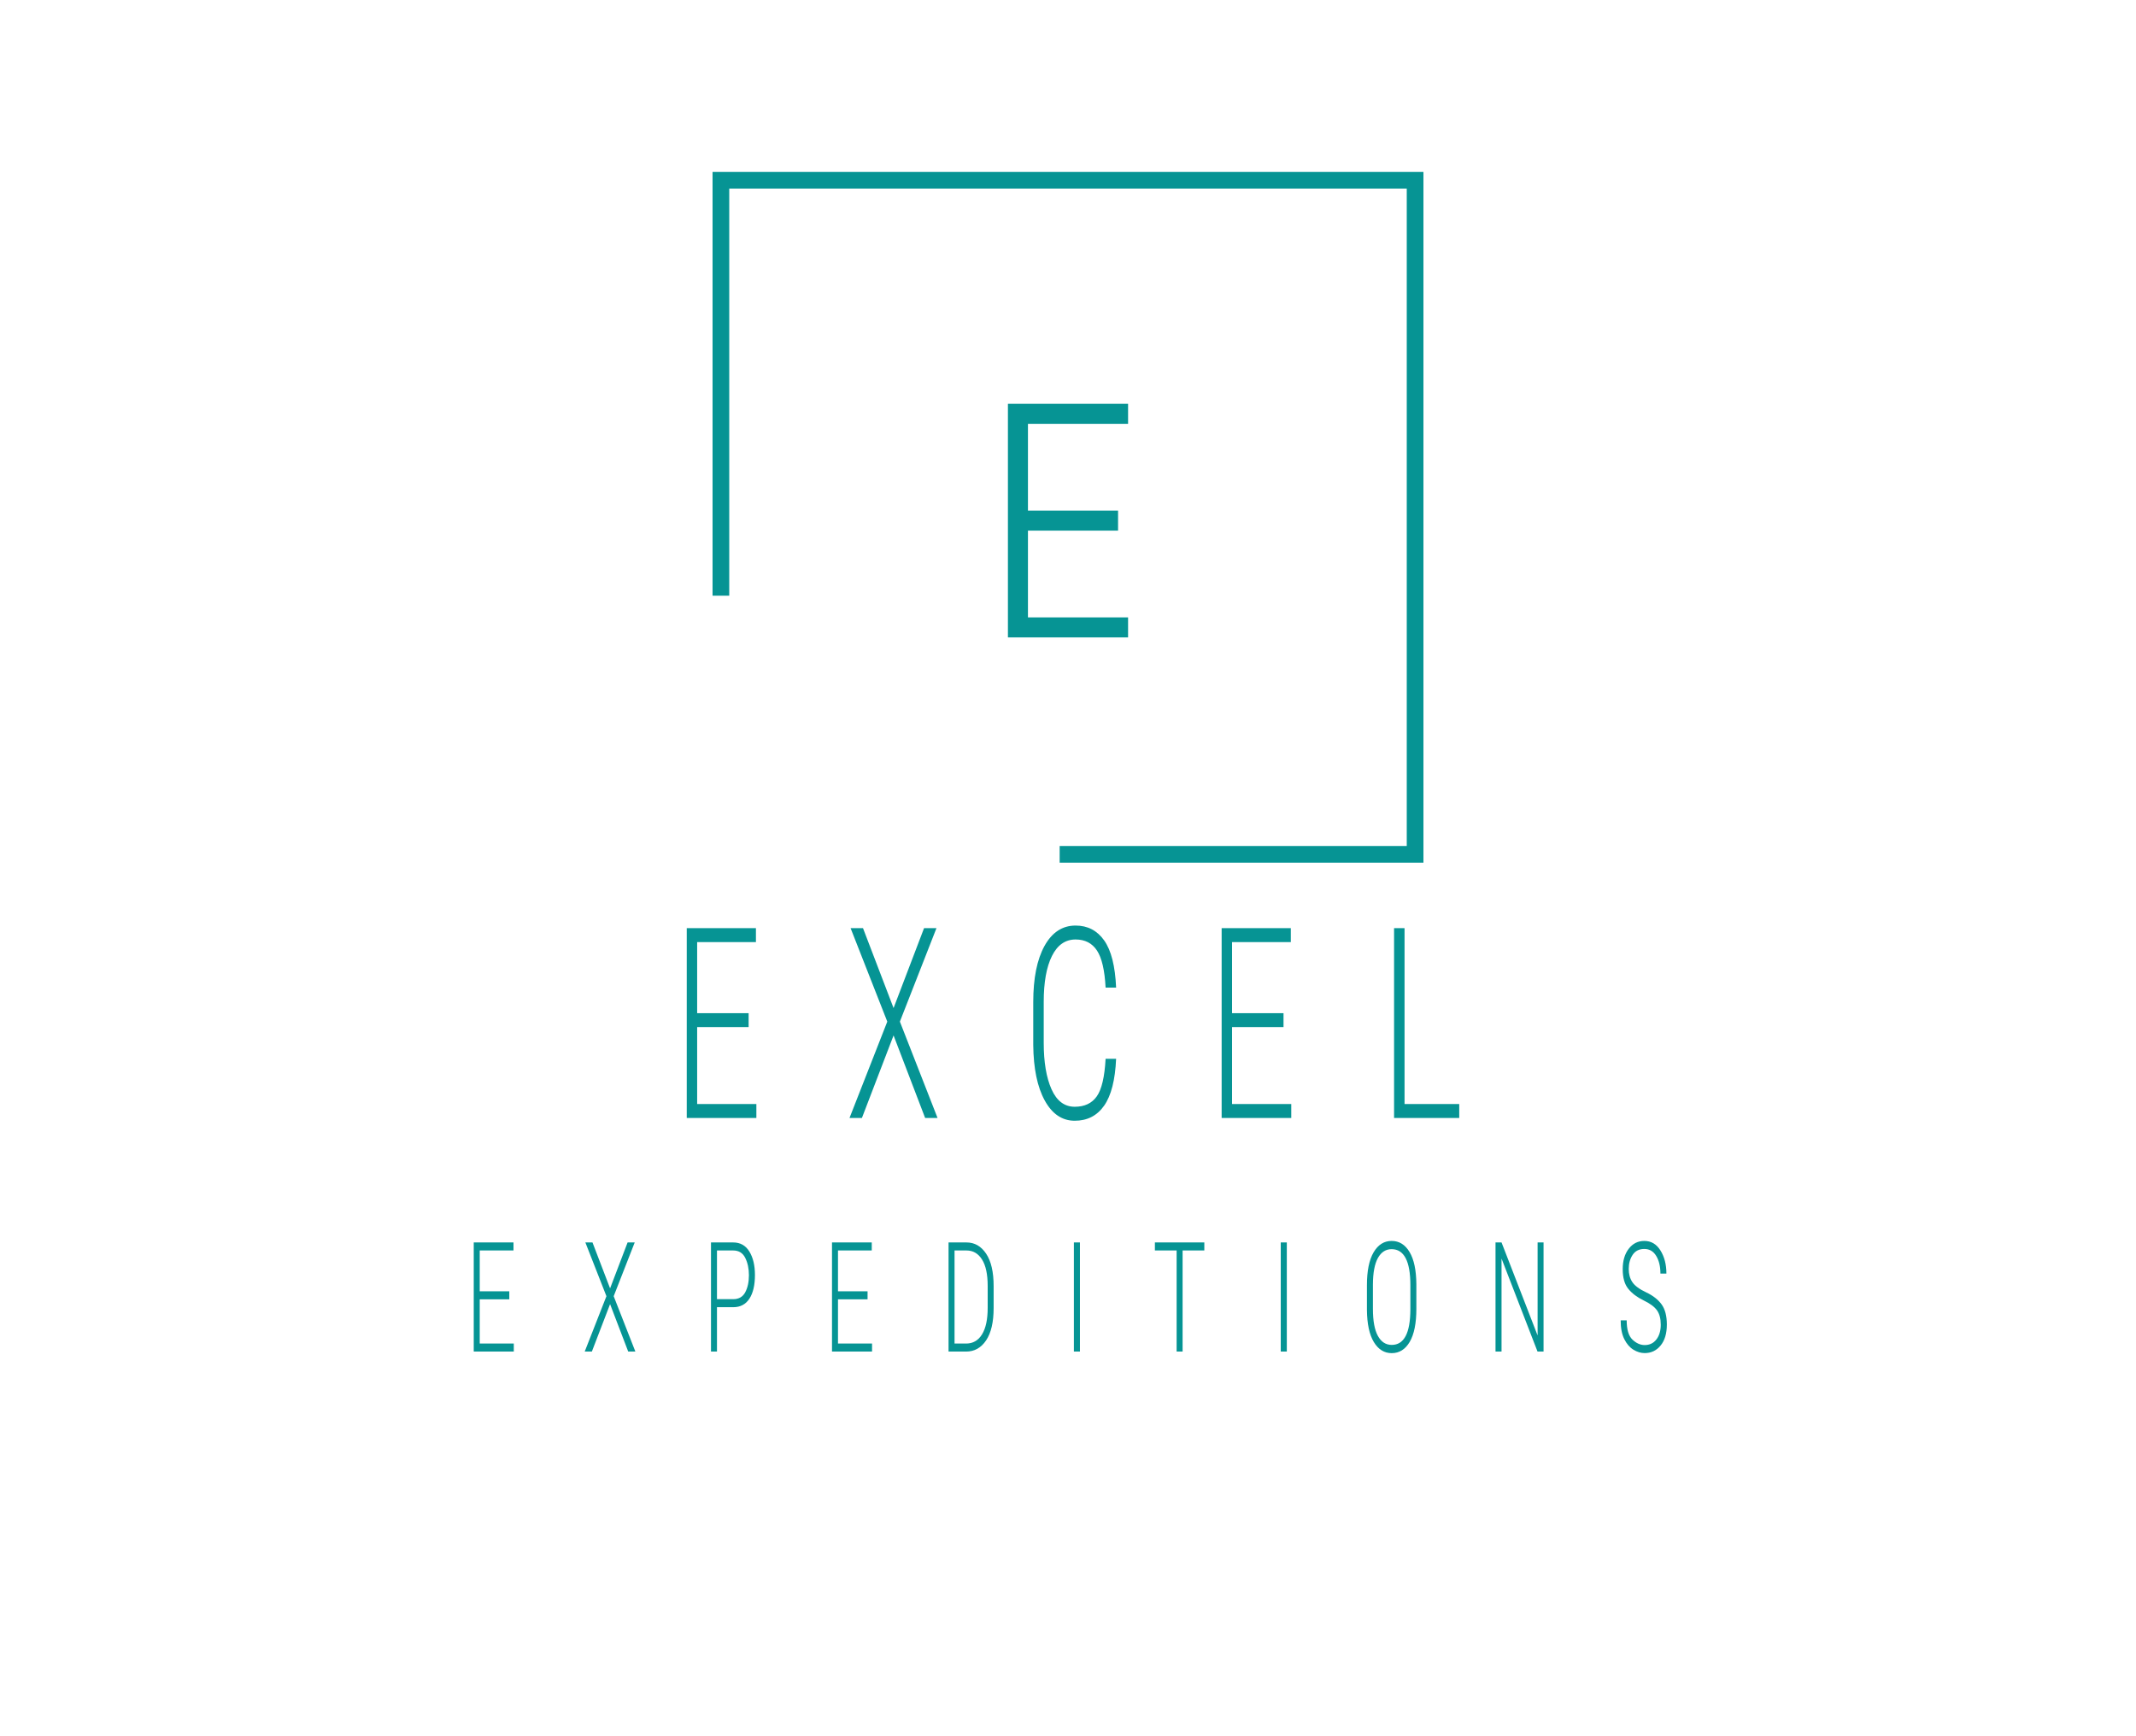
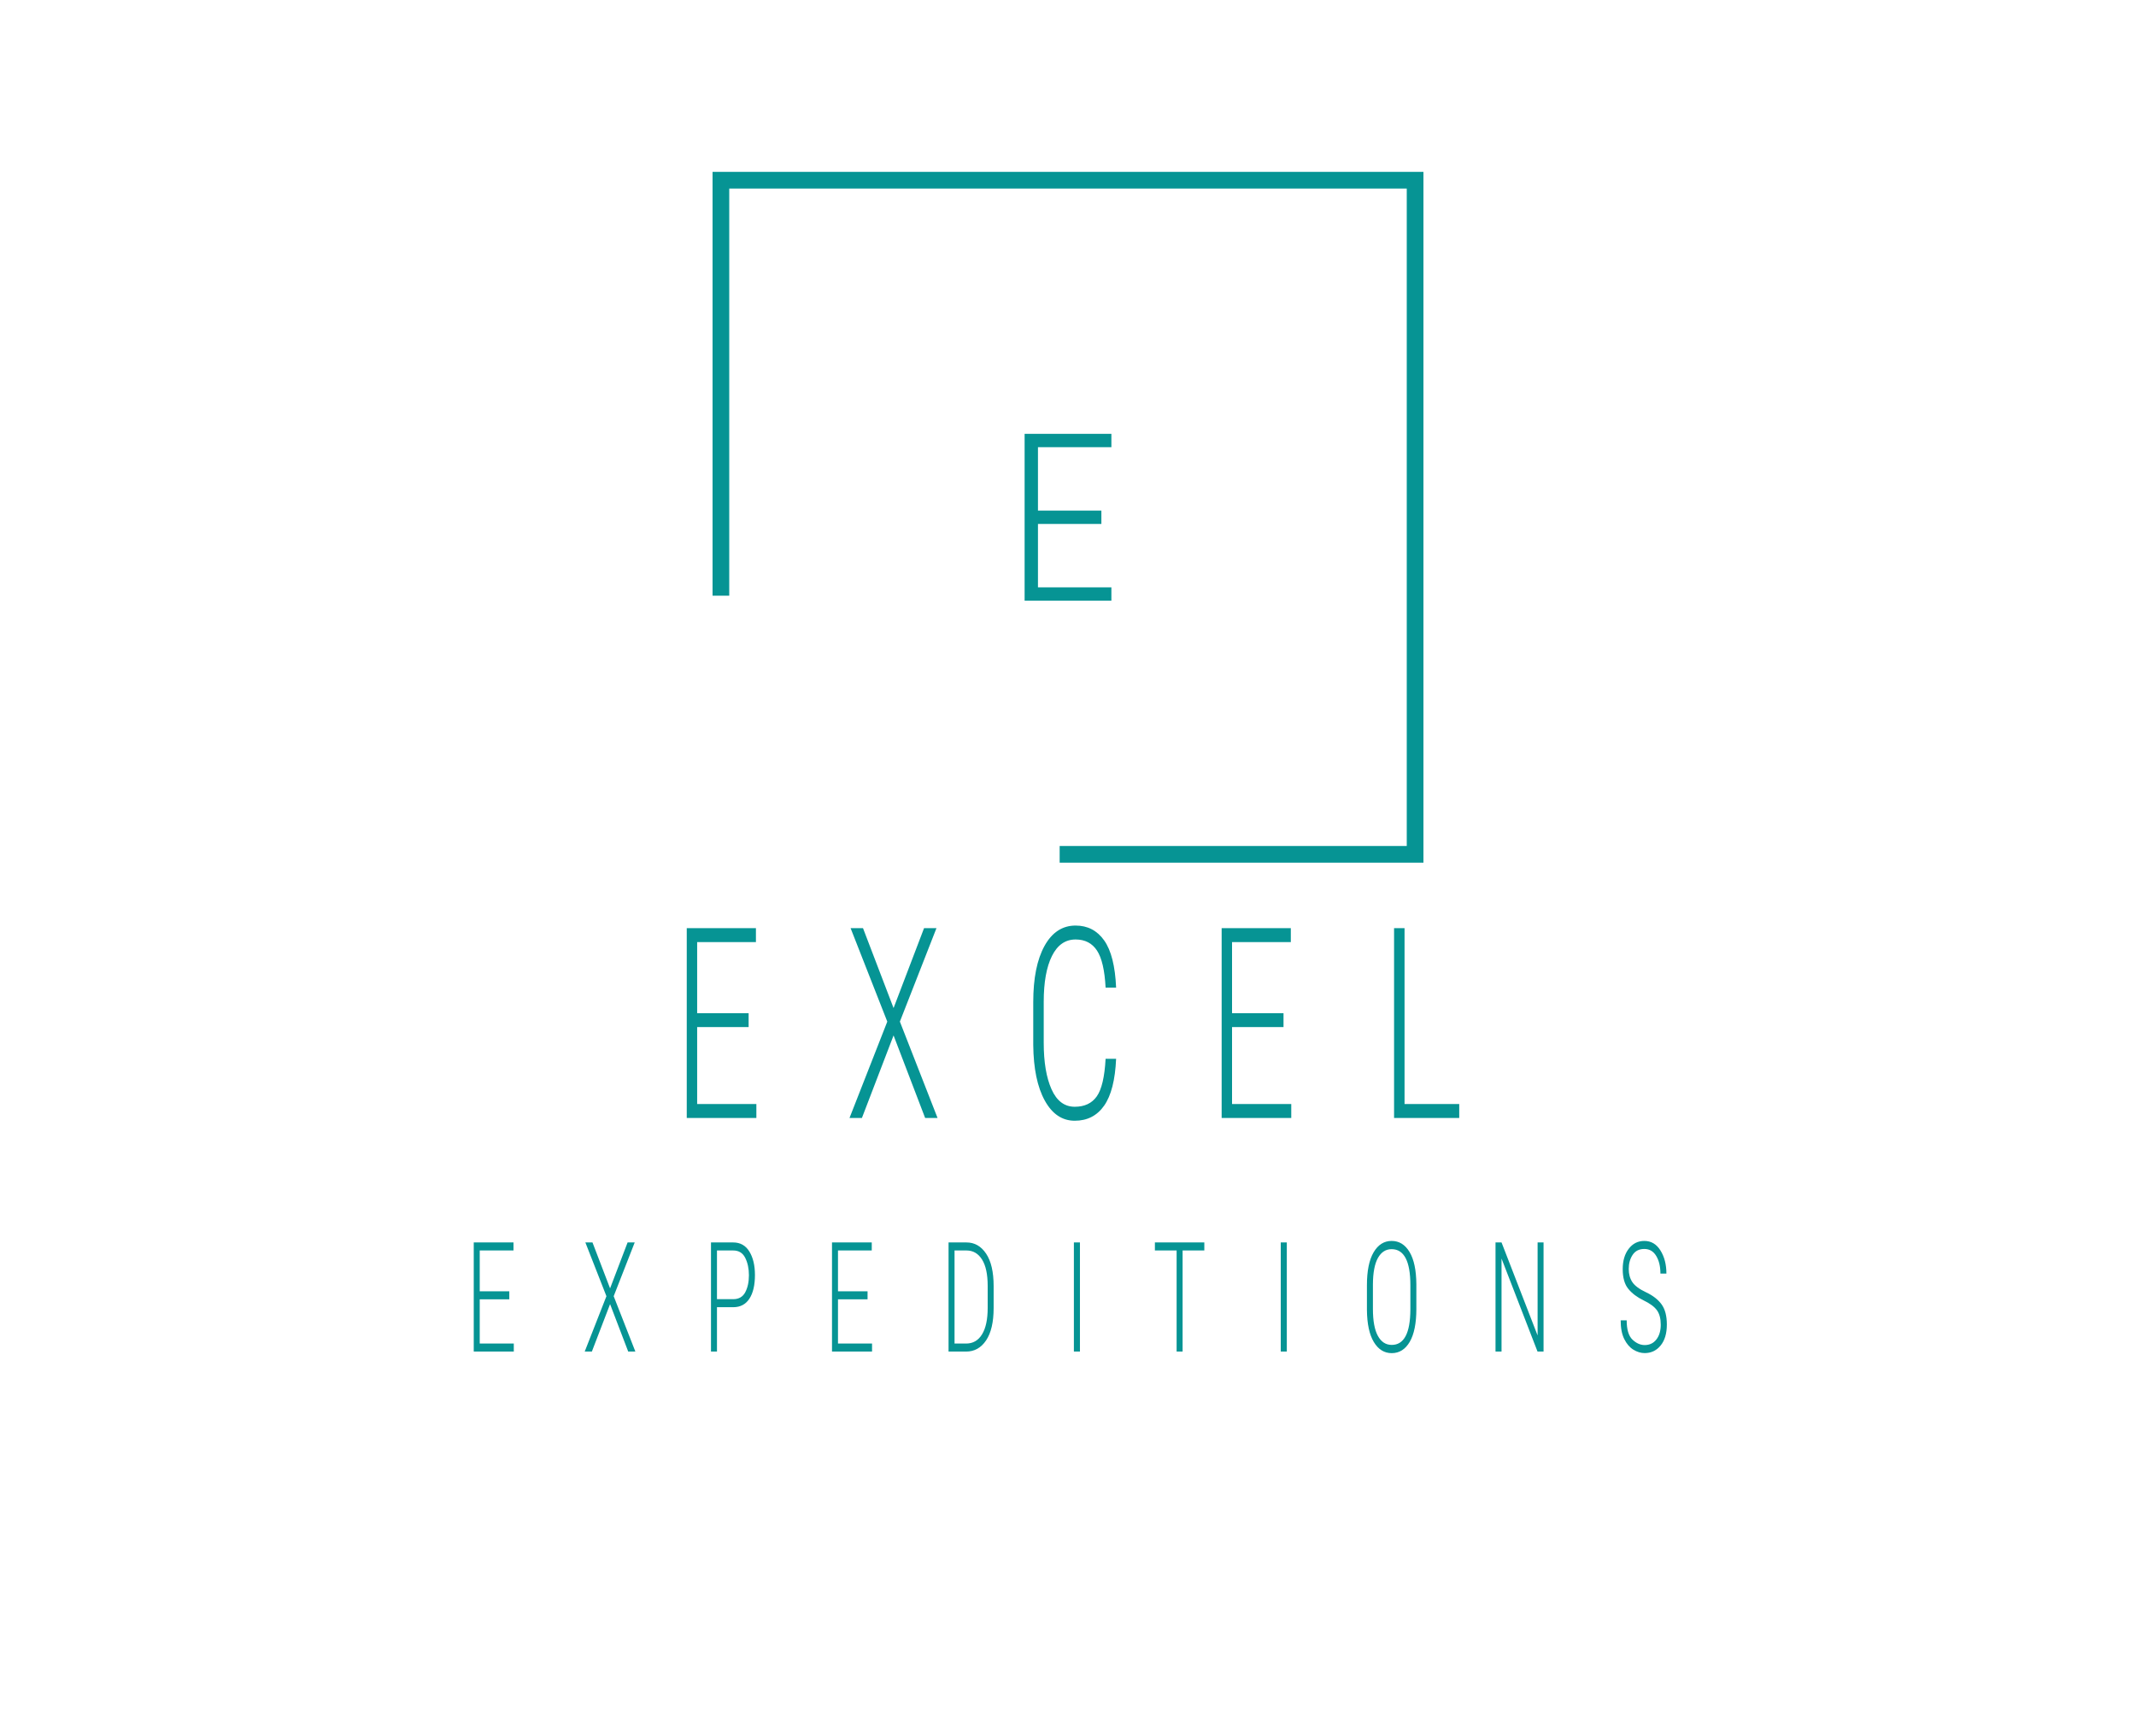
<svg xmlns="http://www.w3.org/2000/svg" viewBox="0 0 640 520" role="img" aria-labelledby="title description">
  <g fill="none" stroke="#069494" stroke-linecap="square">
    <path d="M216 176V54H424V256H320" stroke-width="5" />
-     <path d="M305 124V188M305 124H335M305 156H332M305 188H335" stroke-width="6" />
+     <path d="M309 132V178M309 132H331M309 155H328M309 178H331" stroke-width="4" />
  </g>
  <g fill="#069494" font-family="'Arial Narrow', 'Roboto Condensed', Arial, sans-serif" font-weight="300" text-anchor="middle">
    <text x="0" y="335" font-size="80" letter-spacing="34" transform="translate(320 0) scale(.7 1)">
      EXCEL
    </text>
    <text x="0" y="405" font-size="46" letter-spacing="27" transform="translate(320 0) scale(.7 1)">
      EXPEDITIONS
    </text>
  </g>
</svg>
